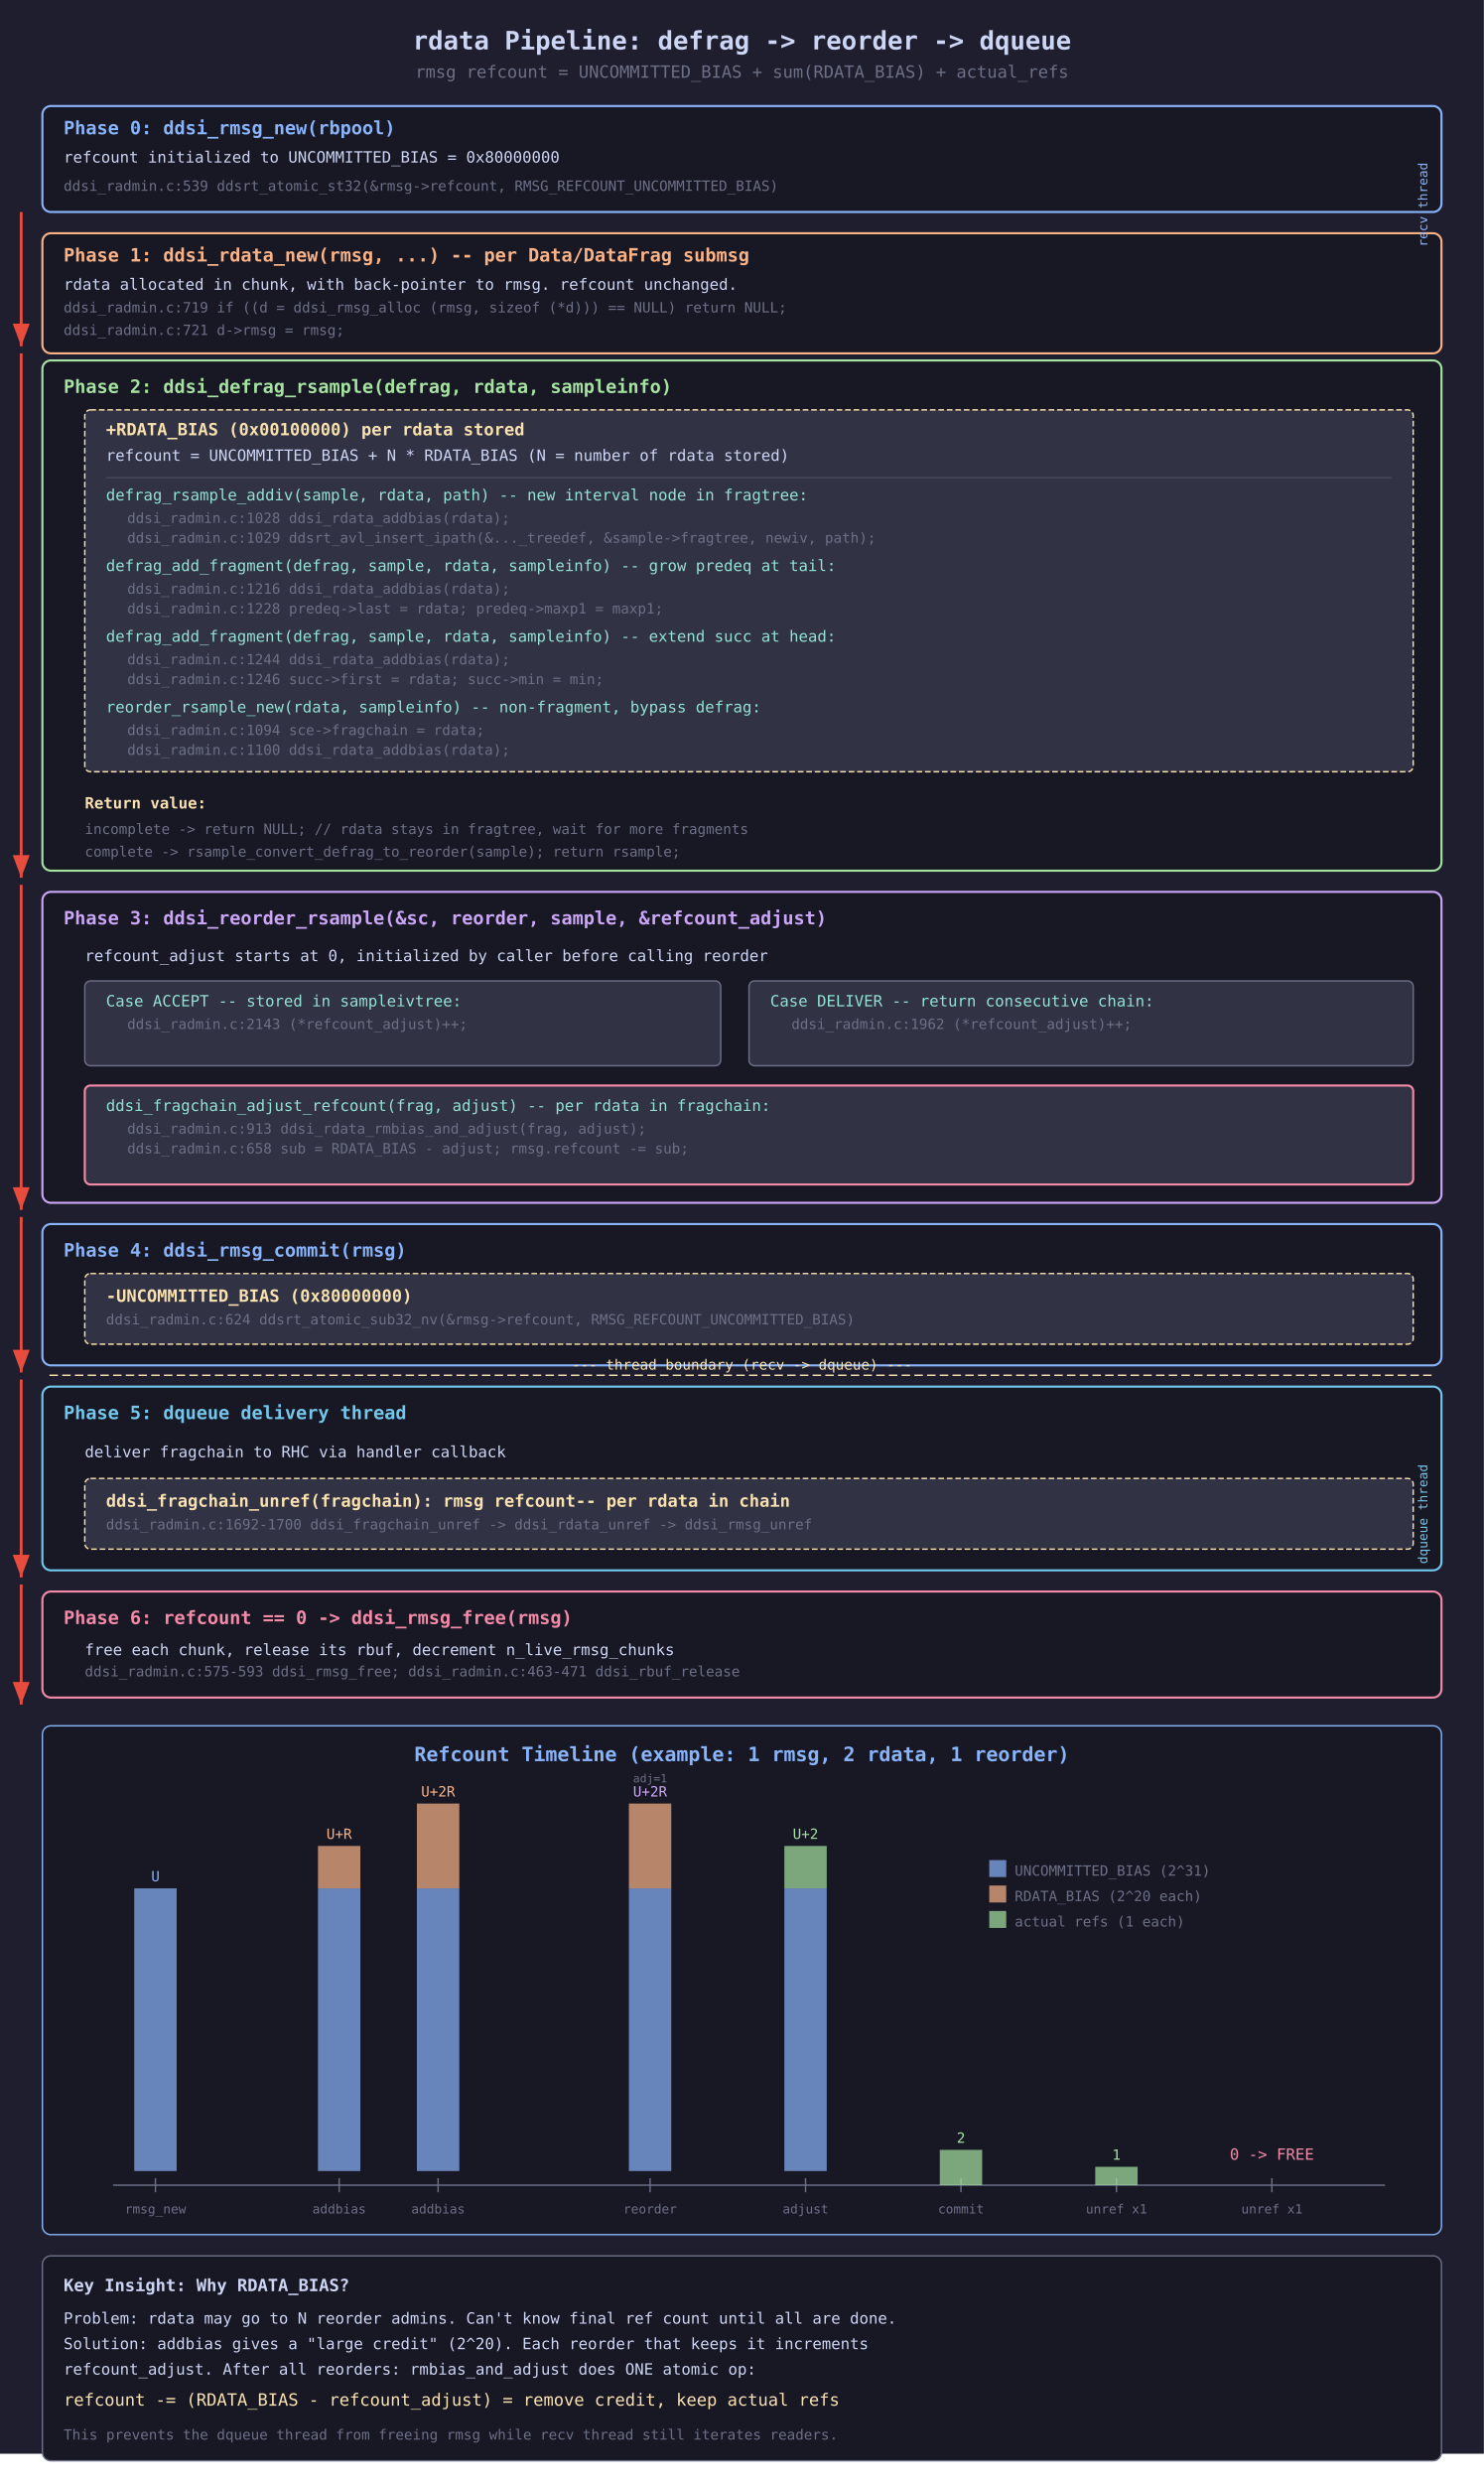
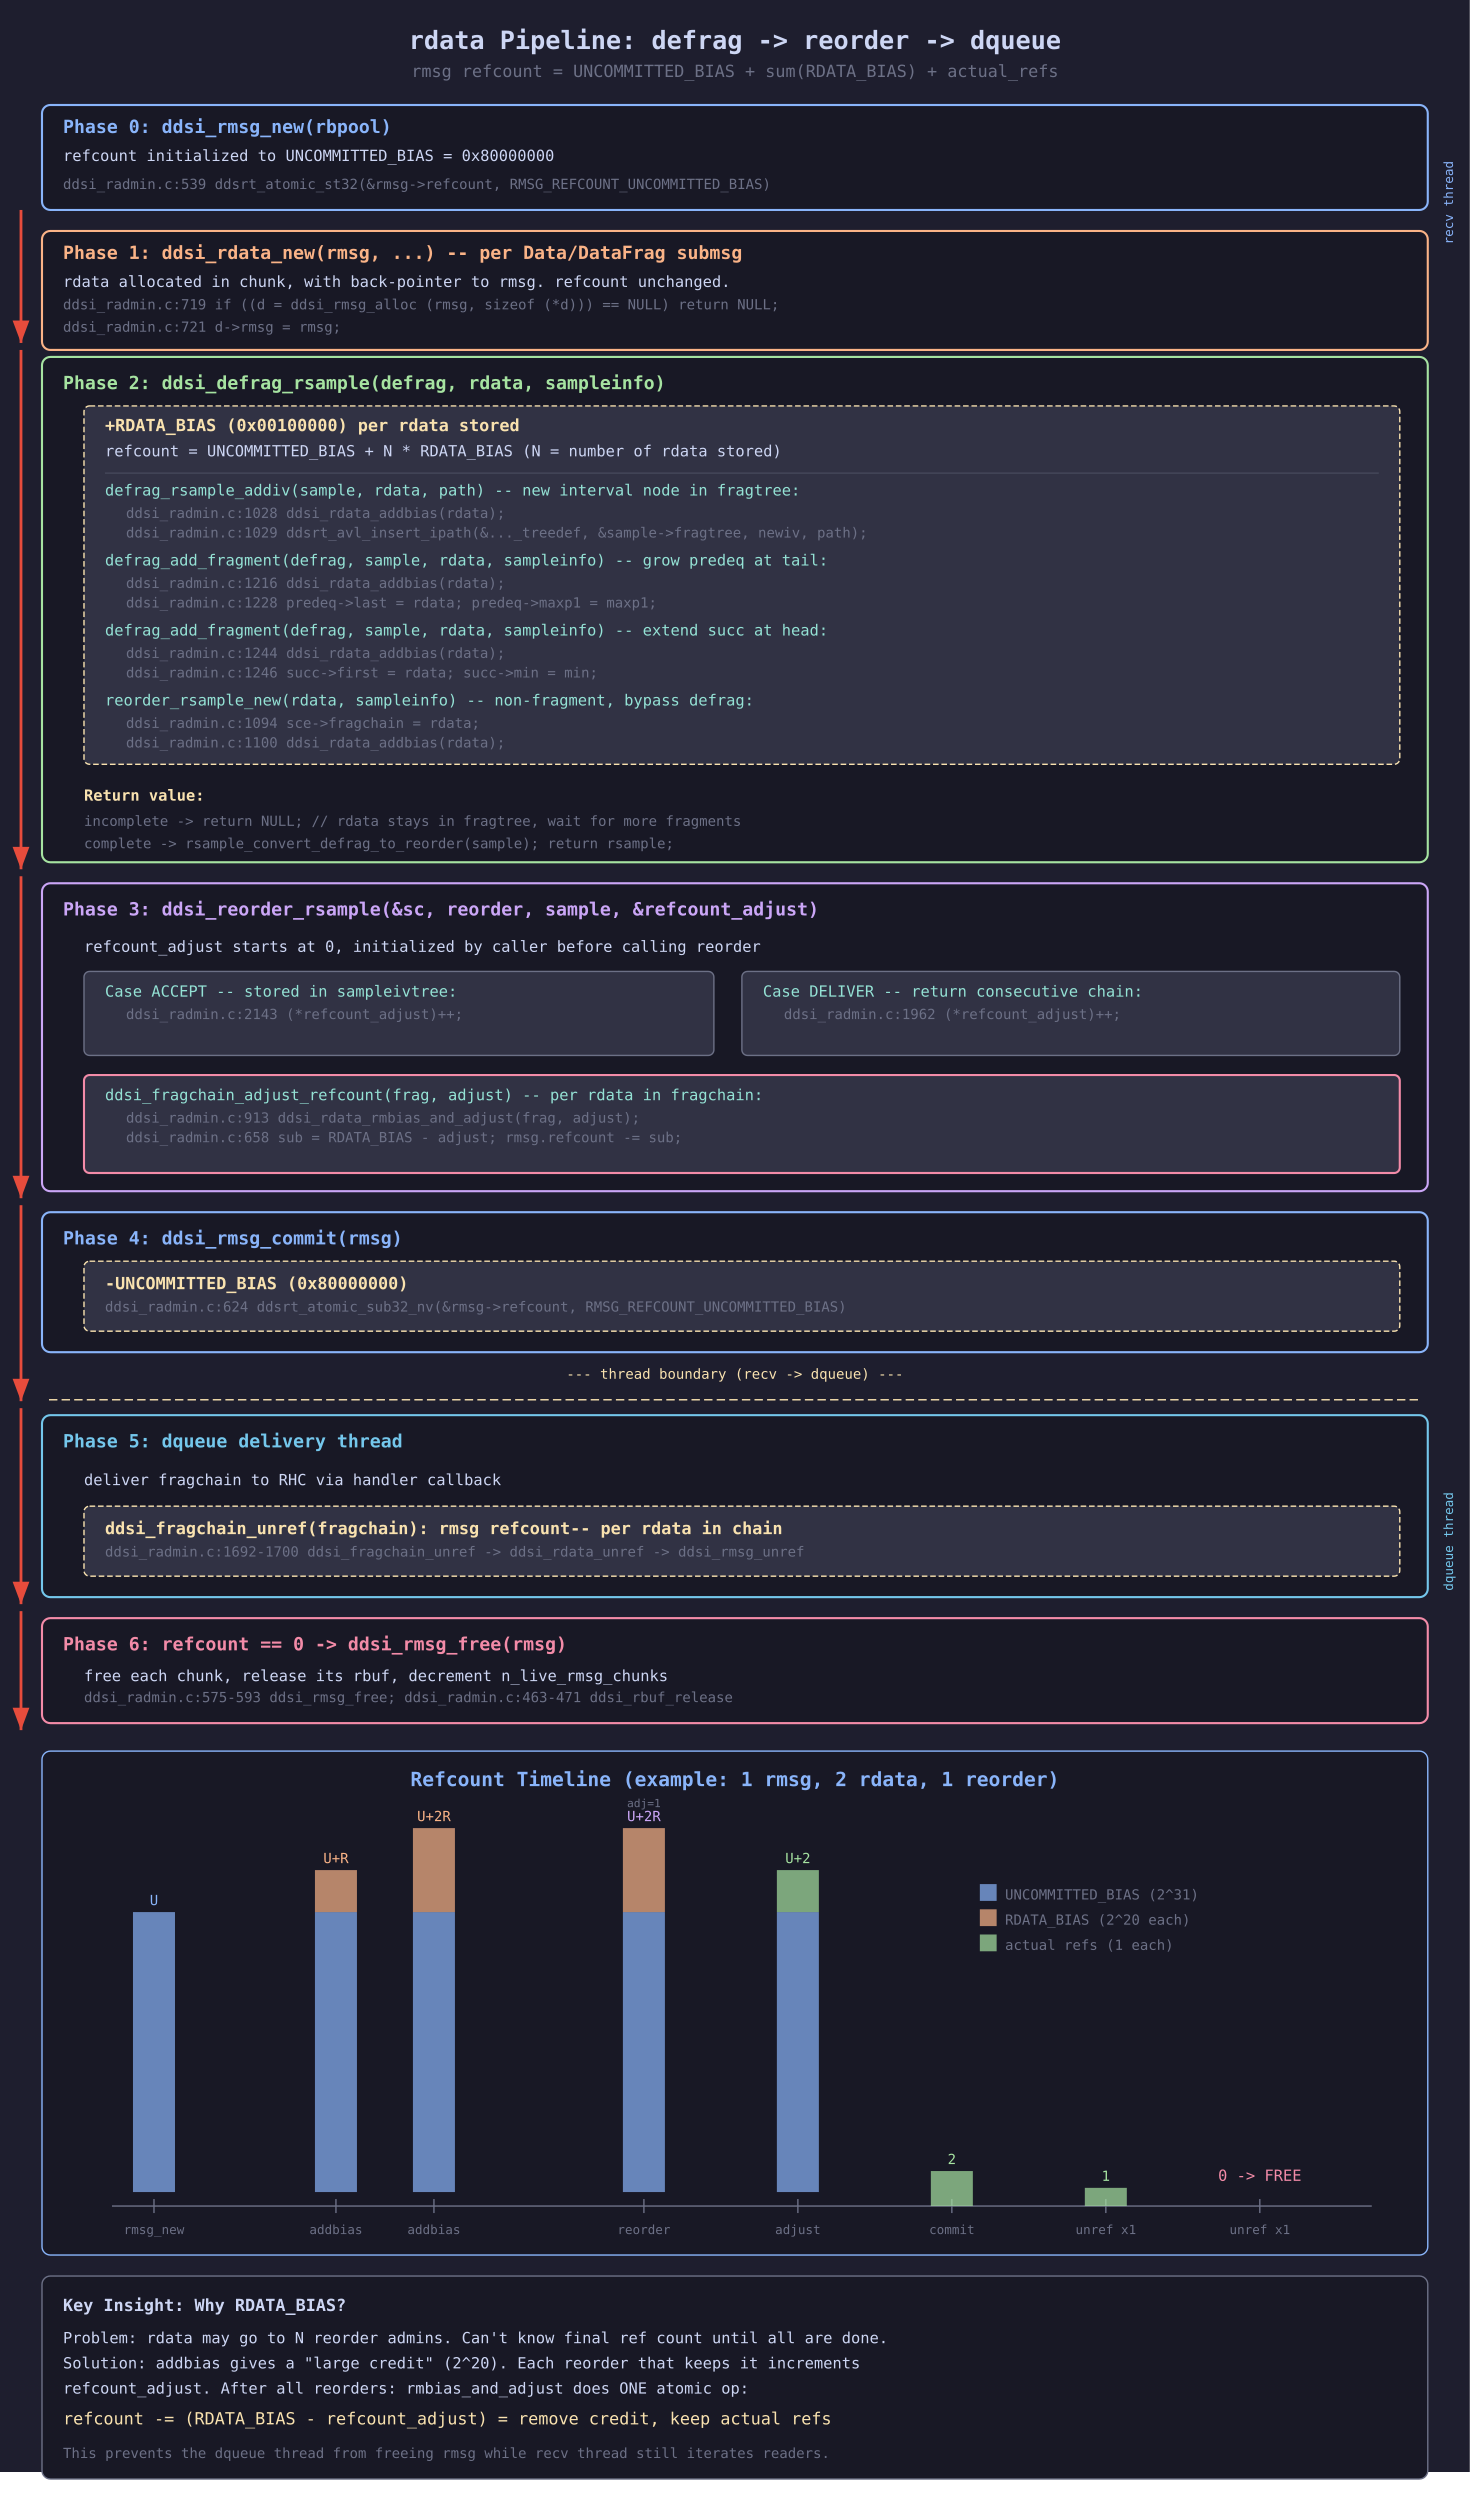
- <svg xmlns="http://www.w3.org/2000/svg" viewBox="0 0 1050 1756" width="1050" height="1756">
+ <svg xmlns="http://www.w3.org/2000/svg" viewBox="0 0 1050 1786" width="1050" height="1786">
  <defs>
    <marker id="arrow" markerWidth="8" markerHeight="6" refX="8" refY="3" orient="auto">
      <path d="M0,0 L8,3 L0,6" fill="#e74c3c" />
    </marker>
    <marker id="arrow-blue" markerWidth="8" markerHeight="6" refX="8" refY="3" orient="auto">
      <path d="M0,0 L8,3 L0,6" fill="#3498db" />
    </marker>
    <marker id="arrow-green" markerWidth="8" markerHeight="6" refX="8" refY="3" orient="auto">
      <path d="M0,0 L8,3 L0,6" fill="#a6e3a1" />
    </marker>
    <marker id="arrow-gray" markerWidth="8" markerHeight="6" refX="8" refY="3" orient="auto">
      <path d="M0,0 L8,3 L0,6" fill="#6c7086" />
    </marker>
  </defs>
-   <rect width="1050" height="1736" fill="#1e1e2e" />
+   <rect width="1050" height="1766" fill="#1e1e2e" />
  <text x="525" y="35" fill="#cdd6f4" font-family="Consolas, monospace" font-size="18" text-anchor="middle" font-weight="bold">rdata Pipeline: defrag -&gt; reorder -&gt; dqueue</text>
  <text x="525" y="55" fill="#6c7086" font-family="Consolas, monospace" font-size="12" text-anchor="middle">rmsg refcount = UNCOMMITTED_BIAS + sum(RDATA_BIAS) + actual_refs</text>
  <rect x="30" y="75" width="990" height="75" rx="6" fill="#181825" stroke="#89b4fa" stroke-width="1.5" />
  <text x="45" y="95" fill="#89b4fa" font-family="Consolas, monospace" font-size="13" font-weight="bold">Phase 0: ddsi_rmsg_new(rbpool)</text>
  <text x="45" y="115" fill="#cdd6f4" font-family="Consolas, monospace" font-size="11">refcount initialized to UNCOMMITTED_BIAS = 0x80000000</text>
  <text x="45" y="135" fill="#6c7086" font-family="Consolas, monospace" font-size="10">ddsi_radmin.c:539  ddsrt_atomic_st32(&amp;rmsg-&gt;refcount, RMSG_REFCOUNT_UNCOMMITTED_BIAS)</text>
  <rect x="30" y="165" width="990" height="85" rx="6" fill="#181825" stroke="#fab387" stroke-width="1.5" />
  <text x="45" y="185" fill="#fab387" font-family="Consolas, monospace" font-size="13" font-weight="bold">Phase 1: ddsi_rdata_new(rmsg, ...) -- per Data/DataFrag submsg</text>
  <text x="45" y="205" fill="#cdd6f4" font-family="Consolas, monospace" font-size="11">rdata allocated in chunk, with back-pointer to rmsg. refcount unchanged.</text>
  <text x="45" y="221" fill="#6c7086" font-family="Consolas, monospace" font-size="10">ddsi_radmin.c:719  if ((d = ddsi_rmsg_alloc (rmsg, sizeof (*d))) == NULL) return NULL;</text>
  <text x="45" y="237" fill="#6c7086" font-family="Consolas, monospace" font-size="10">ddsi_radmin.c:721  d-&gt;rmsg = rmsg;</text>
  <rect x="30" y="255" width="990" height="361" rx="6" fill="#181825" stroke="#a6e3a1" stroke-width="1.5" />
  <text x="45" y="278" fill="#a6e3a1" font-family="Consolas, monospace" font-size="13" font-weight="bold">Phase 2: ddsi_defrag_rsample(defrag, rdata, sampleinfo)</text>
  <rect x="60" y="290" width="940" height="256" rx="4" fill="#313244" stroke="#f9e2af" stroke-width="1" stroke-dasharray="4,2" />
  <text x="75" y="308" fill="#f9e2af" font-family="Consolas, monospace" font-size="12" font-weight="bold">+RDATA_BIAS (0x00100000) per rdata stored</text>
  <text x="75" y="326" fill="#cdd6f4" font-family="Consolas, monospace" font-size="11">refcount = UNCOMMITTED_BIAS + N * RDATA_BIAS (N = number of rdata stored)</text>
  <line x1="75" y1="338" x2="985" y2="338" stroke="#45475a" stroke-width="1" />
  <text x="75" y="354" fill="#94e2d5" font-family="Consolas, monospace" font-size="11">defrag_rsample_addiv(sample, rdata, path) -- new interval node in fragtree:</text>
  <text x="90" y="370" fill="#6c7086" font-family="Consolas, monospace" font-size="10">ddsi_radmin.c:1028  ddsi_rdata_addbias(rdata);</text>
  <text x="90" y="384" fill="#6c7086" font-family="Consolas, monospace" font-size="10">ddsi_radmin.c:1029  ddsrt_avl_insert_ipath(&amp;..._treedef, &amp;sample-&gt;fragtree, newiv, path);</text>
  <text x="75" y="404" fill="#94e2d5" font-family="Consolas, monospace" font-size="11">defrag_add_fragment(defrag, sample, rdata, sampleinfo) -- grow predeq at tail:</text>
  <text x="90" y="420" fill="#6c7086" font-family="Consolas, monospace" font-size="10">ddsi_radmin.c:1216  ddsi_rdata_addbias(rdata);</text>
  <text x="90" y="434" fill="#6c7086" font-family="Consolas, monospace" font-size="10">ddsi_radmin.c:1228  predeq-&gt;last = rdata; predeq-&gt;maxp1 = maxp1;</text>
  <text x="75" y="454" fill="#94e2d5" font-family="Consolas, monospace" font-size="11">defrag_add_fragment(defrag, sample, rdata, sampleinfo) -- extend succ at head:</text>
  <text x="90" y="470" fill="#6c7086" font-family="Consolas, monospace" font-size="10">ddsi_radmin.c:1244  ddsi_rdata_addbias(rdata);</text>
  <text x="90" y="484" fill="#6c7086" font-family="Consolas, monospace" font-size="10">ddsi_radmin.c:1246  succ-&gt;first = rdata; succ-&gt;min = min;</text>
  <text x="75" y="504" fill="#94e2d5" font-family="Consolas, monospace" font-size="11">reorder_rsample_new(rdata, sampleinfo) -- non-fragment, bypass defrag:</text>
  <text x="90" y="520" fill="#6c7086" font-family="Consolas, monospace" font-size="10">ddsi_radmin.c:1094  sce-&gt;fragchain = rdata;</text>
  <text x="90" y="534" fill="#6c7086" font-family="Consolas, monospace" font-size="10">ddsi_radmin.c:1100  ddsi_rdata_addbias(rdata);</text>
  <text x="60" y="572" fill="#f9e2af" font-family="Consolas, monospace" font-size="11" font-weight="bold">Return value:</text>
  <text x="60" y="590" fill="#6c7086" font-family="Consolas, monospace" font-size="10">incomplete -&gt; return NULL;   // rdata stays in fragtree, wait for more fragments</text>
  <text x="60" y="606" fill="#6c7086" font-family="Consolas, monospace" font-size="10">complete   -&gt; rsample_convert_defrag_to_reorder(sample);  return rsample;</text>
  <rect x="30" y="631" width="990" height="220" rx="6" fill="#181825" stroke="#cba6f7" stroke-width="1.5" />
  <text x="45" y="654" fill="#cba6f7" font-family="Consolas, monospace" font-size="13" font-weight="bold">Phase 3: ddsi_reorder_rsample(&amp;sc, reorder, sample, &amp;refcount_adjust)</text>
  <text x="60" y="680" fill="#cdd6f4" font-family="Consolas, monospace" font-size="11">refcount_adjust starts at 0, initialized by caller before calling reorder</text>
  <rect x="60" y="694" width="450" height="60" rx="4" fill="#313244" stroke="#6c7086" stroke-width="1" />
  <text x="75" y="712" fill="#94e2d5" font-family="Consolas, monospace" font-size="11">Case ACCEPT -- stored in sampleivtree:</text>
  <text x="90" y="728" fill="#6c7086" font-family="Consolas, monospace" font-size="10">ddsi_radmin.c:2143  (*refcount_adjust)++;</text>
  <rect x="530" y="694" width="470" height="60" rx="4" fill="#313244" stroke="#6c7086" stroke-width="1" />
  <text x="545" y="712" fill="#94e2d5" font-family="Consolas, monospace" font-size="11">Case DELIVER -- return consecutive chain:</text>
  <text x="560" y="728" fill="#6c7086" font-family="Consolas, monospace" font-size="10">ddsi_radmin.c:1962  (*refcount_adjust)++;</text>
  <rect x="60" y="768" width="940" height="70" rx="4" fill="#313244" stroke="#f38ba8" stroke-width="1.5" />
  <text x="75" y="786" fill="#94e2d5" font-family="Consolas, monospace" font-size="11">ddsi_fragchain_adjust_refcount(frag, adjust) -- per rdata in fragchain:</text>
  <text x="90" y="802" fill="#6c7086" font-family="Consolas, monospace" font-size="10">ddsi_radmin.c:913  ddsi_rdata_rmbias_and_adjust(frag, adjust);</text>
  <text x="90" y="816" fill="#6c7086" font-family="Consolas, monospace" font-size="10">ddsi_radmin.c:658  sub = RDATA_BIAS - adjust;  rmsg.refcount -= sub;</text>
  <rect x="30" y="866" width="990" height="100" rx="6" fill="#181825" stroke="#89b4fa" stroke-width="1.5" />
  <text x="45" y="889" fill="#89b4fa" font-family="Consolas, monospace" font-size="13" font-weight="bold">Phase 4: ddsi_rmsg_commit(rmsg)</text>
  <rect x="60" y="901" width="940" height="50" rx="4" fill="#313244" stroke="#f9e2af" stroke-width="1" stroke-dasharray="4,2" />
  <text x="75" y="921" fill="#f9e2af" font-family="Consolas, monospace" font-size="12" font-weight="bold">-UNCOMMITTED_BIAS (0x80000000)</text>
  <text x="75" y="937" fill="#6c7086" font-family="Consolas, monospace" font-size="10">ddsi_radmin.c:624  ddsrt_atomic_sub32_nv(&amp;rmsg-&gt;refcount, RMSG_REFCOUNT_UNCOMMITTED_BIAS)</text>
-   <rect x="30" y="981" width="990" height="130" rx="6" fill="#181825" stroke="#74c7ec" stroke-width="1.5" />
-   <text x="45" y="1004" fill="#74c7ec" font-family="Consolas, monospace" font-size="13" font-weight="bold">Phase 5: dqueue delivery thread</text>
-   <text x="60" y="1031" fill="#cdd6f4" font-family="Consolas, monospace" font-size="11">deliver fragchain to RHC via handler callback</text>
-   <rect x="60" y="1046" width="940" height="50" rx="4" fill="#313244" stroke="#f9e2af" stroke-width="1" stroke-dasharray="4,2" />
-   <text x="75" y="1066" fill="#f9e2af" font-family="Consolas, monospace" font-size="12" font-weight="bold">ddsi_fragchain_unref(fragchain): rmsg refcount-- per rdata in chain</text>
-   <text x="75" y="1082" fill="#6c7086" font-family="Consolas, monospace" font-size="10">ddsi_radmin.c:1692-1700  ddsi_fragchain_unref -&gt; ddsi_rdata_unref -&gt; ddsi_rmsg_unref</text>
-   <rect x="30" y="1126" width="990" height="75" rx="6" fill="#181825" stroke="#f38ba8" stroke-width="1.5" />
-   <text x="45" y="1149" fill="#f38ba8" font-family="Consolas, monospace" font-size="13" font-weight="bold">Phase 6: refcount == 0 -&gt; ddsi_rmsg_free(rmsg)</text>
-   <text x="60" y="1171" fill="#cdd6f4" font-family="Consolas, monospace" font-size="11">free each chunk, release its rbuf, decrement n_live_rmsg_chunks</text>
-   <text x="60" y="1186" fill="#6c7086" font-family="Consolas, monospace" font-size="10">ddsi_radmin.c:575-593 ddsi_rmsg_free;  ddsi_radmin.c:463-471 ddsi_rbuf_release</text>
-   <rect x="30" y="1221" width="990" height="360" rx="6" fill="#181825" stroke="#89b4fa" stroke-width="1" />
-   <text x="525" y="1246" fill="#89b4fa" font-family="Consolas, monospace" font-size="14" text-anchor="middle" font-weight="bold">Refcount Timeline (example: 1 rmsg, 2 rdata, 1 reorder)</text>
-   <line x1="80" y1="1546" x2="980" y2="1546" stroke="#6c7086" stroke-width="1" />
-   <text x="110" y="1566" fill="#6c7086" font-family="Consolas, monospace" font-size="9" text-anchor="middle">rmsg_new</text>
-   <text x="240" y="1566" fill="#6c7086" font-family="Consolas, monospace" font-size="9" text-anchor="middle">addbias</text>
-   <text x="310" y="1566" fill="#6c7086" font-family="Consolas, monospace" font-size="9" text-anchor="middle">addbias</text>
-   <text x="460" y="1566" fill="#6c7086" font-family="Consolas, monospace" font-size="9" text-anchor="middle">reorder</text>
-   <text x="570" y="1566" fill="#6c7086" font-family="Consolas, monospace" font-size="9" text-anchor="middle">adjust</text>
-   <text x="680" y="1566" fill="#6c7086" font-family="Consolas, monospace" font-size="9" text-anchor="middle">commit</text>
-   <text x="790" y="1566" fill="#6c7086" font-family="Consolas, monospace" font-size="9" text-anchor="middle">unref x1</text>
-   <text x="900" y="1566" fill="#6c7086" font-family="Consolas, monospace" font-size="9" text-anchor="middle">unref x1</text>
-   <line x1="110" y1="1541" x2="110" y2="1551" stroke="#6c7086" stroke-width="1" />
-   <line x1="240" y1="1541" x2="240" y2="1551" stroke="#6c7086" stroke-width="1" />
-   <line x1="310" y1="1541" x2="310" y2="1551" stroke="#6c7086" stroke-width="1" />
-   <line x1="460" y1="1541" x2="460" y2="1551" stroke="#6c7086" stroke-width="1" />
-   <line x1="570" y1="1541" x2="570" y2="1551" stroke="#6c7086" stroke-width="1" />
-   <line x1="680" y1="1541" x2="680" y2="1551" stroke="#6c7086" stroke-width="1" />
-   <line x1="790" y1="1541" x2="790" y2="1551" stroke="#6c7086" stroke-width="1" />
-   <line x1="900" y1="1541" x2="900" y2="1551" stroke="#6c7086" stroke-width="1" />
-   <rect x="95" y="1336" width="30" height="200" fill="#89b4fa" opacity="0.7" />
-   <text x="110" y="1331" fill="#89b4fa" font-family="Consolas, monospace" font-size="10" text-anchor="middle">U</text>
-   <rect x="225" y="1336" width="30" height="200" fill="#89b4fa" opacity="0.7" />
-   <rect x="225" y="1306" width="30" height="30" fill="#fab387" opacity="0.7" />
-   <text x="240" y="1301" fill="#fab387" font-family="Consolas, monospace" font-size="10" text-anchor="middle">U+R</text>
-   <rect x="295" y="1336" width="30" height="200" fill="#89b4fa" opacity="0.7" />
-   <rect x="295" y="1276" width="30" height="60" fill="#fab387" opacity="0.7" />
-   <text x="310" y="1271" fill="#fab387" font-family="Consolas, monospace" font-size="10" text-anchor="middle">U+2R</text>
-   <rect x="445" y="1336" width="30" height="200" fill="#89b4fa" opacity="0.7" />
-   <rect x="445" y="1276" width="30" height="60" fill="#fab387" opacity="0.7" />
-   <text x="460" y="1271" fill="#cba6f7" font-family="Consolas, monospace" font-size="10" text-anchor="middle">U+2R</text>
-   <text x="460" y="1261" fill="#6c7086" font-family="Consolas, monospace" font-size="8" text-anchor="middle">adj=1</text>
-   <rect x="555" y="1336" width="30" height="200" fill="#89b4fa" opacity="0.7" />
-   <rect x="555" y="1306" width="30" height="30" fill="#a6e3a1" opacity="0.7" />
-   <text x="570" y="1301" fill="#a6e3a1" font-family="Consolas, monospace" font-size="10" text-anchor="middle">U+2</text>
-   <rect x="665" y="1521" width="30" height="25" fill="#a6e3a1" opacity="0.7" />
-   <text x="680" y="1516" fill="#a6e3a1" font-family="Consolas, monospace" font-size="10" text-anchor="middle">2</text>
-   <rect x="775" y="1533" width="30" height="13" fill="#a6e3a1" opacity="0.7" />
-   <text x="790" y="1528" fill="#a6e3a1" font-family="Consolas, monospace" font-size="10" text-anchor="middle">1</text>
-   <text x="900" y="1528" fill="#f38ba8" font-family="Consolas, monospace" font-size="11" text-anchor="middle">0 -&gt; FREE</text>
-   <rect x="700" y="1316" width="12" height="12" fill="#89b4fa" opacity="0.7" />
-   <text x="718" y="1327" fill="#6c7086" font-family="Consolas, monospace" font-size="10">UNCOMMITTED_BIAS (2^31)</text>
-   <rect x="700" y="1334" width="12" height="12" fill="#fab387" opacity="0.7" />
-   <text x="718" y="1345" fill="#6c7086" font-family="Consolas, monospace" font-size="10">RDATA_BIAS (2^20 each)</text>
-   <rect x="700" y="1352" width="12" height="12" fill="#a6e3a1" opacity="0.7" />
-   <text x="718" y="1363" fill="#6c7086" font-family="Consolas, monospace" font-size="10">actual refs (1 each)</text>
+   <text x="525" y="985" fill="#f9e2af" font-family="Consolas, monospace" font-size="10" text-anchor="middle">--- thread boundary (recv -&gt; dqueue) ---</text>
+   <line x1="35" y1="1000" x2="1015" y2="1000" stroke="#f9e2af" stroke-width="1" stroke-dasharray="6,3" />
+   <rect x="30" y="1011" width="990" height="130" rx="6" fill="#181825" stroke="#74c7ec" stroke-width="1.5" />
+   <text x="45" y="1034" fill="#74c7ec" font-family="Consolas, monospace" font-size="13" font-weight="bold">Phase 5: dqueue delivery thread</text>
+   <text x="60" y="1061" fill="#cdd6f4" font-family="Consolas, monospace" font-size="11">deliver fragchain to RHC via handler callback</text>
+   <rect x="60" y="1076" width="940" height="50" rx="4" fill="#313244" stroke="#f9e2af" stroke-width="1" stroke-dasharray="4,2" />
+   <text x="75" y="1096" fill="#f9e2af" font-family="Consolas, monospace" font-size="12" font-weight="bold">ddsi_fragchain_unref(fragchain): rmsg refcount-- per rdata in chain</text>
+   <text x="75" y="1112" fill="#6c7086" font-family="Consolas, monospace" font-size="10">ddsi_radmin.c:1692-1700  ddsi_fragchain_unref -&gt; ddsi_rdata_unref -&gt; ddsi_rmsg_unref</text>
+   <rect x="30" y="1156" width="990" height="75" rx="6" fill="#181825" stroke="#f38ba8" stroke-width="1.5" />
+   <text x="45" y="1179" fill="#f38ba8" font-family="Consolas, monospace" font-size="13" font-weight="bold">Phase 6: refcount == 0 -&gt; ddsi_rmsg_free(rmsg)</text>
+   <text x="60" y="1201" fill="#cdd6f4" font-family="Consolas, monospace" font-size="11">free each chunk, release its rbuf, decrement n_live_rmsg_chunks</text>
+   <text x="60" y="1216" fill="#6c7086" font-family="Consolas, monospace" font-size="10">ddsi_radmin.c:575-593 ddsi_rmsg_free;  ddsi_radmin.c:463-471 ddsi_rbuf_release</text>
+   <rect x="30" y="1251" width="990" height="360" rx="6" fill="#181825" stroke="#89b4fa" stroke-width="1" />
+   <text x="525" y="1276" fill="#89b4fa" font-family="Consolas, monospace" font-size="14" text-anchor="middle" font-weight="bold">Refcount Timeline (example: 1 rmsg, 2 rdata, 1 reorder)</text>
+   <line x1="80" y1="1576" x2="980" y2="1576" stroke="#6c7086" stroke-width="1" />
+   <text x="110" y="1596" fill="#6c7086" font-family="Consolas, monospace" font-size="9" text-anchor="middle">rmsg_new</text>
+   <text x="240" y="1596" fill="#6c7086" font-family="Consolas, monospace" font-size="9" text-anchor="middle">addbias</text>
+   <text x="310" y="1596" fill="#6c7086" font-family="Consolas, monospace" font-size="9" text-anchor="middle">addbias</text>
+   <text x="460" y="1596" fill="#6c7086" font-family="Consolas, monospace" font-size="9" text-anchor="middle">reorder</text>
+   <text x="570" y="1596" fill="#6c7086" font-family="Consolas, monospace" font-size="9" text-anchor="middle">adjust</text>
+   <text x="680" y="1596" fill="#6c7086" font-family="Consolas, monospace" font-size="9" text-anchor="middle">commit</text>
+   <text x="790" y="1596" fill="#6c7086" font-family="Consolas, monospace" font-size="9" text-anchor="middle">unref x1</text>
+   <text x="900" y="1596" fill="#6c7086" font-family="Consolas, monospace" font-size="9" text-anchor="middle">unref x1</text>
+   <line x1="110" y1="1571" x2="110" y2="1581" stroke="#6c7086" stroke-width="1" />
+   <line x1="240" y1="1571" x2="240" y2="1581" stroke="#6c7086" stroke-width="1" />
+   <line x1="310" y1="1571" x2="310" y2="1581" stroke="#6c7086" stroke-width="1" />
+   <line x1="460" y1="1571" x2="460" y2="1581" stroke="#6c7086" stroke-width="1" />
+   <line x1="570" y1="1571" x2="570" y2="1581" stroke="#6c7086" stroke-width="1" />
+   <line x1="680" y1="1571" x2="680" y2="1581" stroke="#6c7086" stroke-width="1" />
+   <line x1="790" y1="1571" x2="790" y2="1581" stroke="#6c7086" stroke-width="1" />
+   <line x1="900" y1="1571" x2="900" y2="1581" stroke="#6c7086" stroke-width="1" />
+   <rect x="95" y="1366" width="30" height="200" fill="#89b4fa" opacity="0.7" />
+   <text x="110" y="1361" fill="#89b4fa" font-family="Consolas, monospace" font-size="10" text-anchor="middle">U</text>
+   <rect x="225" y="1366" width="30" height="200" fill="#89b4fa" opacity="0.7" />
+   <rect x="225" y="1336" width="30" height="30" fill="#fab387" opacity="0.7" />
+   <text x="240" y="1331" fill="#fab387" font-family="Consolas, monospace" font-size="10" text-anchor="middle">U+R</text>
+   <rect x="295" y="1366" width="30" height="200" fill="#89b4fa" opacity="0.7" />
+   <rect x="295" y="1306" width="30" height="60" fill="#fab387" opacity="0.7" />
+   <text x="310" y="1301" fill="#fab387" font-family="Consolas, monospace" font-size="10" text-anchor="middle">U+2R</text>
+   <rect x="445" y="1366" width="30" height="200" fill="#89b4fa" opacity="0.7" />
+   <rect x="445" y="1306" width="30" height="60" fill="#fab387" opacity="0.7" />
+   <text x="460" y="1301" fill="#cba6f7" font-family="Consolas, monospace" font-size="10" text-anchor="middle">U+2R</text>
+   <text x="460" y="1291" fill="#6c7086" font-family="Consolas, monospace" font-size="8" text-anchor="middle">adj=1</text>
+   <rect x="555" y="1366" width="30" height="200" fill="#89b4fa" opacity="0.7" />
+   <rect x="555" y="1336" width="30" height="30" fill="#a6e3a1" opacity="0.7" />
+   <text x="570" y="1331" fill="#a6e3a1" font-family="Consolas, monospace" font-size="10" text-anchor="middle">U+2</text>
+   <rect x="665" y="1551" width="30" height="25" fill="#a6e3a1" opacity="0.7" />
+   <text x="680" y="1546" fill="#a6e3a1" font-family="Consolas, monospace" font-size="10" text-anchor="middle">2</text>
+   <rect x="775" y="1563" width="30" height="13" fill="#a6e3a1" opacity="0.7" />
+   <text x="790" y="1558" fill="#a6e3a1" font-family="Consolas, monospace" font-size="10" text-anchor="middle">1</text>
+   <text x="900" y="1558" fill="#f38ba8" font-family="Consolas, monospace" font-size="11" text-anchor="middle">0 -&gt; FREE</text>
+   <rect x="700" y="1346" width="12" height="12" fill="#89b4fa" opacity="0.7" />
+   <text x="718" y="1357" fill="#6c7086" font-family="Consolas, monospace" font-size="10">UNCOMMITTED_BIAS (2^31)</text>
+   <rect x="700" y="1364" width="12" height="12" fill="#fab387" opacity="0.7" />
+   <text x="718" y="1375" fill="#6c7086" font-family="Consolas, monospace" font-size="10">RDATA_BIAS (2^20 each)</text>
+   <rect x="700" y="1382" width="12" height="12" fill="#a6e3a1" opacity="0.7" />
+   <text x="718" y="1393" fill="#6c7086" font-family="Consolas, monospace" font-size="10">actual refs (1 each)</text>
  <line x1="15" y1="150" x2="15" y2="245" stroke="#e74c3c" stroke-width="2" marker-end="url(#arrow)" />
  <line x1="15" y1="250" x2="15" y2="621" stroke="#e74c3c" stroke-width="2" marker-end="url(#arrow)" />
  <line x1="15" y1="626" x2="15" y2="856" stroke="#e74c3c" stroke-width="2" marker-end="url(#arrow)" />
-   <line x1="15" y1="861" x2="15" y2="971" stroke="#e74c3c" stroke-width="2" marker-end="url(#arrow)" />
-   <line x1="15" y1="976" x2="15" y2="1116" stroke="#e74c3c" stroke-width="2" marker-end="url(#arrow)" />
-   <line x1="15" y1="1121" x2="15" y2="1206" stroke="#e74c3c" stroke-width="2" marker-end="url(#arrow)" />
-   <text x="1010" y="115" fill="#89b4fa" font-family="Consolas, monospace" font-size="9" text-anchor="end" transform="rotate(-90, 1010, 115)">recv thread</text>
-   <text x="1010" y="1036" fill="#74c7ec" font-family="Consolas, monospace" font-size="9" text-anchor="end" transform="rotate(-90, 1010, 1036)">dqueue thread</text>
-   <line x1="35" y1="973" x2="1015" y2="973" stroke="#f9e2af" stroke-width="1" stroke-dasharray="6,3" />
-   <text x="525" y="969" fill="#f9e2af" font-family="Consolas, monospace" font-size="10" text-anchor="middle">--- thread boundary (recv -&gt; dqueue) ---</text>
-   <rect x="30" y="1596" width="990" height="145" rx="6" fill="#181825" stroke="#6c7086" stroke-width="1" />
-   <text x="45" y="1621" fill="#cdd6f4" font-family="Consolas, monospace" font-size="12" font-weight="bold">Key Insight: Why RDATA_BIAS?</text>
-   <text x="45" y="1644" fill="#cdd6f4" font-family="Consolas, monospace" font-size="11">Problem: rdata may go to N reorder admins. Can't know final ref count until all are done.</text>
-   <text x="45" y="1662" fill="#cdd6f4" font-family="Consolas, monospace" font-size="11">Solution: addbias gives a "large credit" (2^20). Each reorder that keeps it increments</text>
-   <text x="45" y="1680" fill="#cdd6f4" font-family="Consolas, monospace" font-size="11">  refcount_adjust. After all reorders: rmbias_and_adjust does ONE atomic op:</text>
-   <text x="45" y="1702" fill="#f9e2af" font-family="Consolas, monospace" font-size="12">  refcount -= (RDATA_BIAS - refcount_adjust)  =  remove credit, keep actual refs</text>
-   <text x="45" y="1726" fill="#6c7086" font-family="Consolas, monospace" font-size="10">This prevents the dqueue thread from freeing rmsg while recv thread still iterates readers.</text>
+   <line x1="15" y1="861" x2="15" y2="1001" stroke="#e74c3c" stroke-width="2" marker-end="url(#arrow)" />
+   <line x1="15" y1="1006" x2="15" y2="1146" stroke="#e74c3c" stroke-width="2" marker-end="url(#arrow)" />
+   <line x1="15" y1="1151" x2="15" y2="1236" stroke="#e74c3c" stroke-width="2" marker-end="url(#arrow)" />
+   <text x="1038" y="115" fill="#89b4fa" font-family="Consolas, monospace" font-size="9" text-anchor="end" transform="rotate(-90, 1038, 115)">recv thread</text>
+   <text x="1038" y="1066" fill="#74c7ec" font-family="Consolas, monospace" font-size="9" text-anchor="end" transform="rotate(-90, 1038, 1066)">dqueue thread</text>
+   <rect x="30" y="1626" width="990" height="145" rx="6" fill="#181825" stroke="#6c7086" stroke-width="1" />
+   <text x="45" y="1651" fill="#cdd6f4" font-family="Consolas, monospace" font-size="12" font-weight="bold">Key Insight: Why RDATA_BIAS?</text>
+   <text x="45" y="1674" fill="#cdd6f4" font-family="Consolas, monospace" font-size="11">Problem: rdata may go to N reorder admins. Can't know final ref count until all are done.</text>
+   <text x="45" y="1692" fill="#cdd6f4" font-family="Consolas, monospace" font-size="11">Solution: addbias gives a "large credit" (2^20). Each reorder that keeps it increments</text>
+   <text x="45" y="1710" fill="#cdd6f4" font-family="Consolas, monospace" font-size="11">  refcount_adjust. After all reorders: rmbias_and_adjust does ONE atomic op:</text>
+   <text x="45" y="1732" fill="#f9e2af" font-family="Consolas, monospace" font-size="12">  refcount -= (RDATA_BIAS - refcount_adjust)  =  remove credit, keep actual refs</text>
+   <text x="45" y="1756" fill="#6c7086" font-family="Consolas, monospace" font-size="10">This prevents the dqueue thread from freeing rmsg while recv thread still iterates readers.</text>
</svg>
